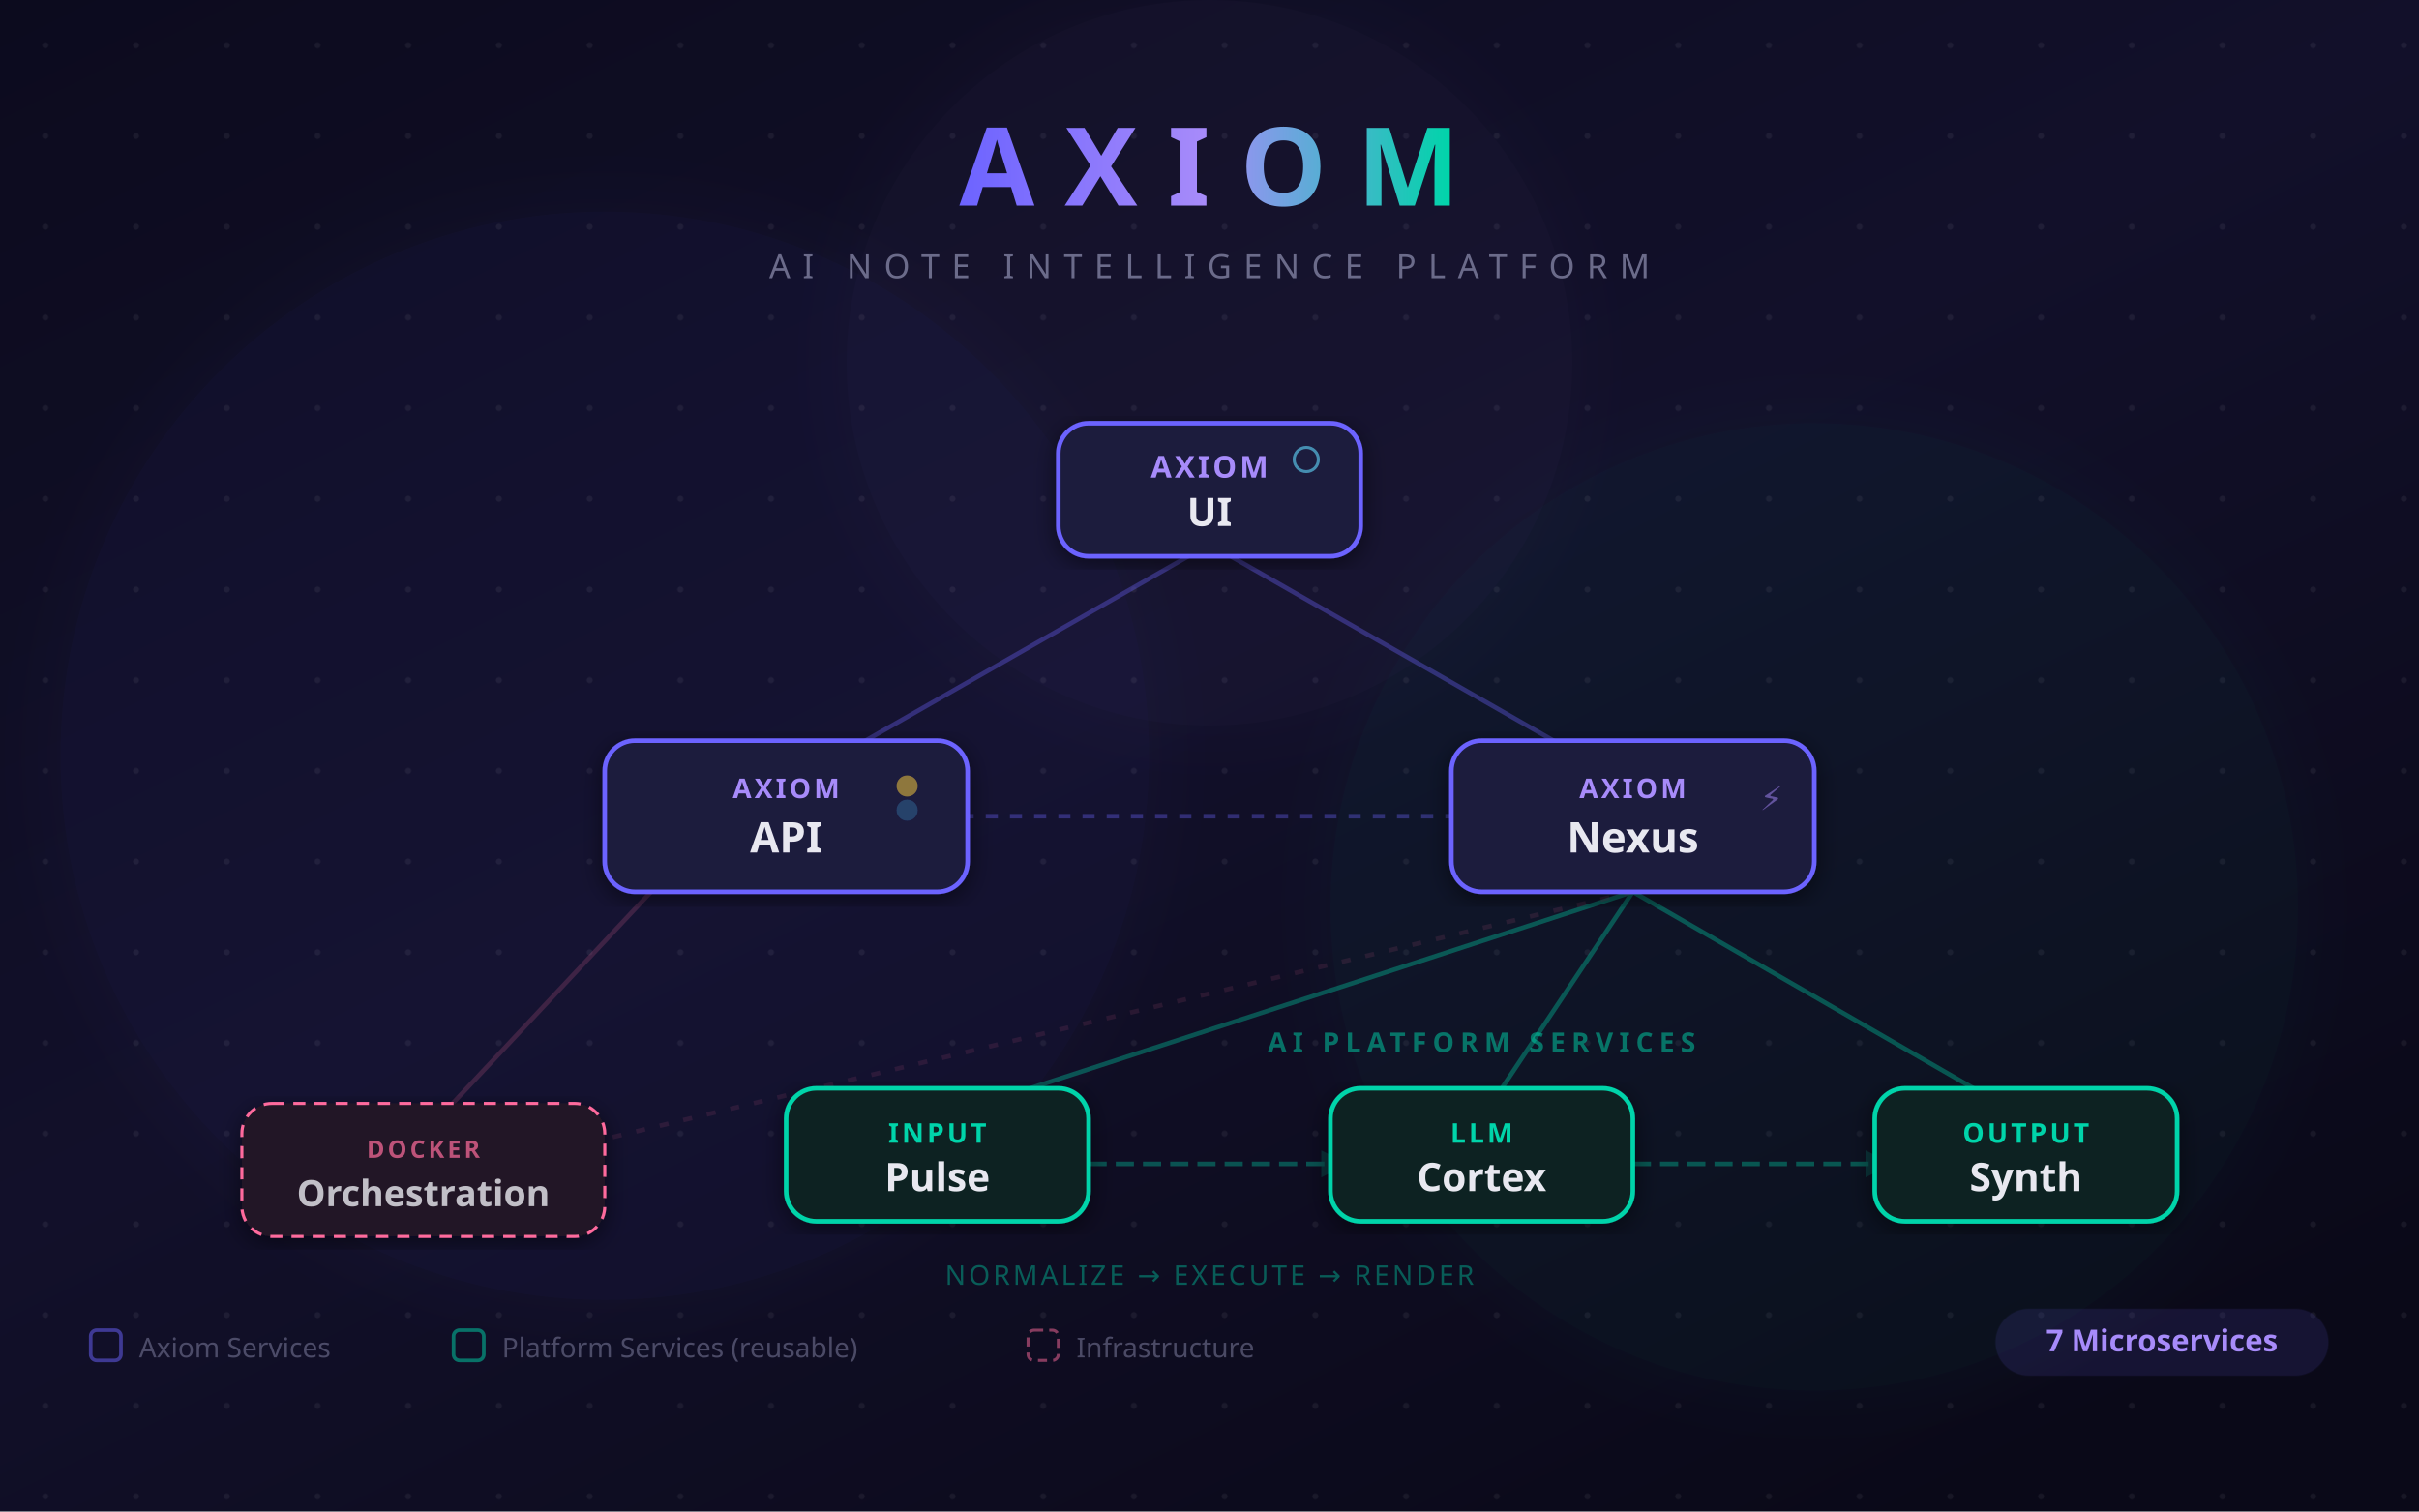
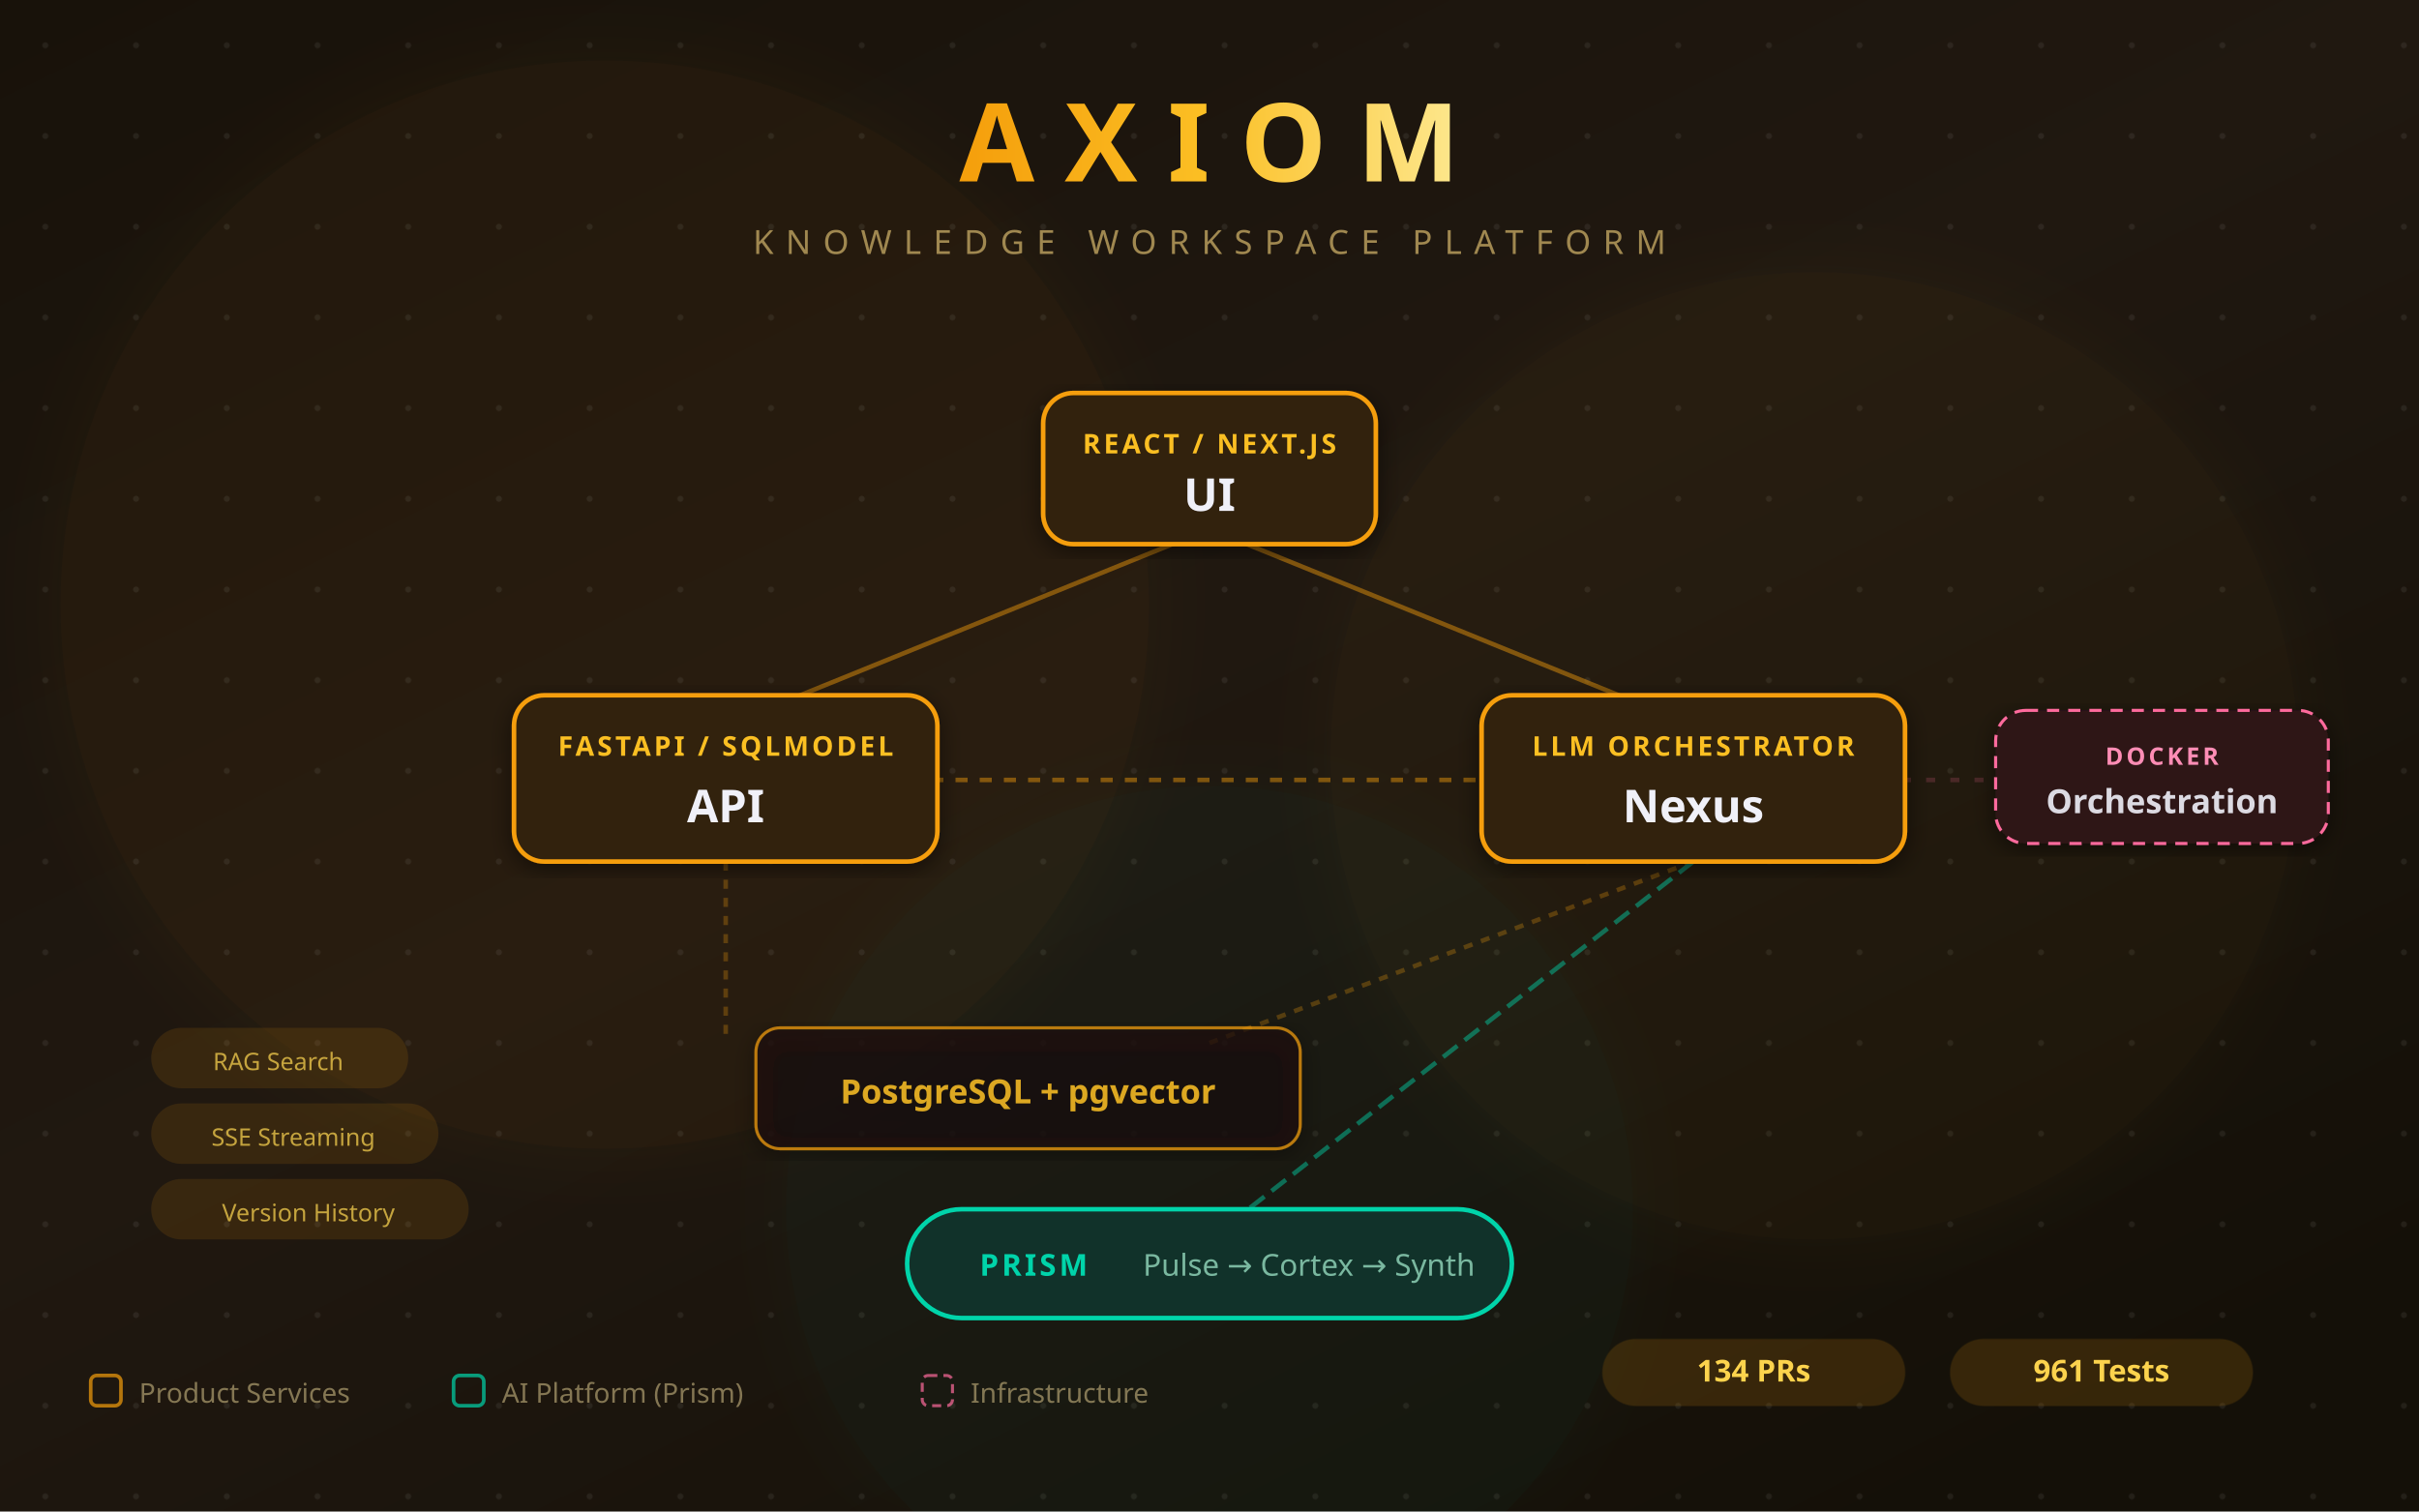
<svg xmlns="http://www.w3.org/2000/svg" viewBox="0 0 800 500">
  <defs>
    <linearGradient id="bg" x1="0" y1="0" x2="0.8" y2="1">
-       <stop offset="0%" stop-color="#0c0b1e" />
-       <stop offset="50%" stop-color="#12102a" />
-       <stop offset="100%" stop-color="#0a0918" />
-     </linearGradient>
-     <linearGradient id="gPurple" x1="0" y1="0" x2="1" y2="1">
-       <stop offset="0%" stop-color="#6c63ff" />
-       <stop offset="100%" stop-color="#a78bfa" />
-     </linearGradient>
-     <linearGradient id="gTeal" x1="0" y1="0" x2="1" y2="1">
-       <stop offset="0%" stop-color="#00d4aa" />
-       <stop offset="100%" stop-color="#34d399" />
-     </linearGradient>
-     <linearGradient id="gPink" x1="0" y1="0" x2="1" y2="1">
-       <stop offset="0%" stop-color="#ff6b9d" />
-       <stop offset="100%" stop-color="#f472b6" />
+       <stop offset="0%" stop-color="#18120a" />
+       <stop offset="50%" stop-color="#201810" />
+       <stop offset="100%" stop-color="#141008" />
    </linearGradient>
    <linearGradient id="titleGrad" x1="0" y1="0" x2="1" y2="0">
-       <stop offset="0%" stop-color="#6c63ff" />
-       <stop offset="50%" stop-color="#a78bfa" />
-       <stop offset="100%" stop-color="#00d4aa" />
+       <stop offset="0%" stop-color="#f59e0b" />
+       <stop offset="50%" stop-color="#fbbf24" />
+       <stop offset="100%" stop-color="#fde68a" />
    </linearGradient>
-     <filter id="glow">
-       <feGaussianBlur stdDeviation="6" result="blur" />
-       <feMerge>
-         <feMergeNode in="blur" />
-         <feMergeNode in="SourceGraphic" />
-       </feMerge>
-     </filter>
    <filter id="glowSoft">
      <feGaussianBlur stdDeviation="12" result="blur" />
      <feMerge>
        <feMergeNode in="blur" />
        <feMergeNode in="SourceGraphic" />
      </feMerge>
    </filter>
    <filter id="nodeShadow">
      <feDropShadow dx="0" dy="2" stdDeviation="4" flood-color="#000" flood-opacity="0.5" />
    </filter>
+     <marker id="arrowAmber" viewBox="0 0 10 10" refX="9" refY="5" markerWidth="6" markerHeight="6" orient="auto-start-reverse">
+       <path d="M 0 0 L 10 5 L 0 10 z" fill="#f59e0b" opacity="0.6" />
+     </marker>
+     <marker id="arrowTeal" viewBox="0 0 10 10" refX="9" refY="5" markerWidth="6" markerHeight="6" orient="auto-start-reverse">
+       <path d="M 0 0 L 10 5 L 0 10 z" fill="#00d4aa" opacity="0.6" />
+     </marker>
  </defs>
  <rect width="800" height="500" fill="url(#bg)" />
-   <g opacity="0.06">
+   <g opacity="0.07">
    <pattern id="dots" x="0" y="0" width="30" height="30" patternUnits="userSpaceOnUse">
      <circle cx="15" cy="15" r="1" fill="#ffffff" />
    </pattern>
    <rect width="800" height="500" fill="url(#dots)" />
  </g>
-   <circle cx="200" cy="250" r="180" fill="#6c63ff" opacity="0.04" filter="url(#glowSoft)" />
-   <circle cx="600" cy="300" r="160" fill="#00d4aa" opacity="0.035" filter="url(#glowSoft)" />
-   <circle cx="400" cy="120" r="120" fill="#a78bfa" opacity="0.03" filter="url(#glowSoft)" />
-   <text x="400" y="68" text-anchor="middle" font-size="36" font-weight="800" fill="url(#titleGrad)" font-family="'Segoe UI', system-ui, -apple-system, sans-serif" letter-spacing="10">AXIOM</text>
-   <text x="400" y="92" text-anchor="middle" font-size="11" fill="#6b6b8a" font-family="'Segoe UI', system-ui, sans-serif" letter-spacing="4" font-weight="400">AI NOTE INTELLIGENCE PLATFORM</text>
-   <g stroke-width="1.5" fill="none" opacity="0.35">
-     <line x1="400" y1="180" x2="260" y2="260" stroke="#6c63ff" />
-     <line x1="400" y1="180" x2="540" y2="260" stroke="#6c63ff" />
-     <line x1="310" y1="270" x2="490" y2="270" stroke="#6c63ff" stroke-dasharray="4 4" />
-     <line x1="540" y1="295" x2="310" y2="370" stroke="#00d4aa" />
-     <line x1="540" y1="295" x2="490" y2="370" stroke="#00d4aa" />
-     <line x1="540" y1="295" x2="670" y2="370" stroke="#00d4aa" />
-     <line x1="360" y1="385" x2="445" y2="385" stroke="#00d4aa" stroke-dasharray="6 3" marker-end="url(#arrowTeal)" />
-     <line x1="540" y1="385" x2="625" y2="385" stroke="#00d4aa" stroke-dasharray="6 3" marker-end="url(#arrowTeal)" />
-     <line x1="220" y1="290" x2="145" y2="370" stroke="#ff6b9d" opacity="0.5" />
-     <line x1="540" y1="295" x2="145" y2="390" stroke="#ff6b9d" opacity="0.3" stroke-dasharray="3 5" />
-   </g>
-   <defs>
-     <marker id="arrowTeal" viewBox="0 0 10 10" refX="9" refY="5" markerWidth="6" markerHeight="6" orient="auto-start-reverse">
-       <path d="M 0 0 L 10 5 L 0 10 z" fill="#00d4aa" opacity="0.5" />
-     </marker>
-   </defs>
-   <g filter="url(#nodeShadow)">
-     <rect x="350" y="140" width="100" height="44" rx="10" fill="#16142e" stroke="#6c63ff" stroke-width="1.5" />
-     <rect x="350" y="140" width="100" height="44" rx="10" fill="#6c63ff" opacity="0.08" />
-     <text x="400" y="158" text-anchor="middle" font-size="10" fill="#a78bfa" font-family="'Segoe UI', system-ui, sans-serif" font-weight="600" letter-spacing="1">AXIOM</text>
-     <text x="400" y="174" text-anchor="middle" font-size="13" fill="#e8e8f0" font-family="'Segoe UI', system-ui, sans-serif" font-weight="700">UI</text>
-     <circle cx="432" cy="152" r="4" stroke="#61dafb" stroke-width="1" fill="none" opacity="0.6" />
+   <circle cx="200" cy="200" r="180" fill="#f59e0b" opacity="0.04" filter="url(#glowSoft)" />
+   <circle cx="600" cy="250" r="160" fill="#fbbf24" opacity="0.035" filter="url(#glowSoft)" />
+   <circle cx="400" cy="400" r="140" fill="#00d4aa" opacity="0.03" filter="url(#glowSoft)" />
+   <text x="400" y="60" text-anchor="middle" font-size="36" font-weight="800" fill="url(#titleGrad)" font-family="'Segoe UI', system-ui, -apple-system, sans-serif" letter-spacing="10">AXIOM</text>
+   <text x="400" y="84" text-anchor="middle" font-size="11" fill="#a08850" font-family="'Segoe UI', system-ui, sans-serif" letter-spacing="4" font-weight="400">KNOWLEDGE WORKSPACE PLATFORM</text>
+   <g stroke-width="1.5" fill="none" opacity="0.45">
+     <line x1="400" y1="175" x2="240" y2="240" stroke="#f59e0b" />
+     <line x1="400" y1="175" x2="560" y2="240" stroke="#f59e0b" />
+     <line x1="300" y1="258" x2="500" y2="258" stroke="#f59e0b" stroke-dasharray="4 4" />
+     <line x1="240" y1="285" x2="240" y2="345" stroke="#f59e0b" stroke-dasharray="3 3" opacity="0.6" />
+     <line x1="560" y1="285" x2="400" y2="345" stroke="#f59e0b" stroke-dasharray="3 3" opacity="0.6" />
+     <line x1="560" y1="285" x2="400" y2="410" stroke="#00d4aa" stroke-dasharray="6 3" marker-end="url(#arrowTeal)" />
+     <line x1="680" y1="258" x2="620" y2="258" stroke="#ff6b9d" opacity="0.4" stroke-dasharray="3 5" />
  </g>
  <g filter="url(#nodeShadow)">
-     <rect x="200" y="245" width="120" height="50" rx="10" fill="#16142e" stroke="#6c63ff" stroke-width="1.5" />
-     <rect x="200" y="245" width="120" height="50" rx="10" fill="#6c63ff" opacity="0.08" />
-     <text x="260" y="264" text-anchor="middle" font-size="9" fill="#a78bfa" font-family="'Segoe UI', system-ui, sans-serif" font-weight="600" letter-spacing="1">AXIOM</text>
-     <text x="260" y="282" text-anchor="middle" font-size="14" fill="#e8e8f0" font-family="'Segoe UI', system-ui, sans-serif" font-weight="700">API</text>
-     <circle cx="300" cy="260" r="3.5" fill="#ffd43b" opacity="0.5" />
-     <circle cx="300" cy="268" r="3.5" fill="#306998" opacity="0.5" />
+     <rect x="345" y="130" width="110" height="50" rx="10" fill="#201810" stroke="#f59e0b" stroke-width="1.5" />
+     <rect x="345" y="130" width="110" height="50" rx="10" fill="#f59e0b" opacity="0.08" />
+     <text x="400" y="150" text-anchor="middle" font-size="9" fill="#fbbf24" font-family="'Segoe UI', system-ui, sans-serif" font-weight="600" letter-spacing="1">REACT / NEXT.JS</text>
+     <text x="400" y="169" text-anchor="middle" font-size="15" fill="#f0f0f8" font-family="'Segoe UI', system-ui, sans-serif" font-weight="700">UI</text>
  </g>
  <g filter="url(#nodeShadow)">
-     <rect x="480" y="245" width="120" height="50" rx="10" fill="#16142e" stroke="#6c63ff" stroke-width="1.5" />
-     <rect x="480" y="245" width="120" height="50" rx="10" fill="#6c63ff" opacity="0.08" />
-     <text x="540" y="264" text-anchor="middle" font-size="9" fill="#a78bfa" font-family="'Segoe UI', system-ui, sans-serif" font-weight="600" letter-spacing="1">AXIOM</text>
-     <text x="540" y="282" text-anchor="middle" font-size="14" fill="#e8e8f0" font-family="'Segoe UI', system-ui, sans-serif" font-weight="700">Nexus</text>
-     <text x="582" y="268" font-size="11" fill="#a78bfa" opacity="0.5">⚡</text>
-   </g>
-   <text x="490" y="348" text-anchor="middle" font-size="9" fill="#00d4aa" font-family="'Segoe UI', system-ui, sans-serif" font-weight="600" letter-spacing="2" opacity="0.5">AI PLATFORM SERVICES</text>
-   <g filter="url(#nodeShadow)">
-     <rect x="260" y="360" width="100" height="44" rx="10" fill="#0e1a1a" stroke="#00d4aa" stroke-width="1.5" />
-     <rect x="260" y="360" width="100" height="44" rx="10" fill="#00d4aa" opacity="0.06" />
-     <text x="310" y="378" text-anchor="middle" font-size="9" fill="#00d4aa" font-family="'Segoe UI', system-ui, sans-serif" font-weight="600" letter-spacing="1">INPUT</text>
-     <text x="310" y="394" text-anchor="middle" font-size="13" fill="#e8e8f0" font-family="'Segoe UI', system-ui, sans-serif" font-weight="700">Pulse</text>
+     <rect x="170" y="230" width="140" height="55" rx="10" fill="#201810" stroke="#f59e0b" stroke-width="1.5" />
+     <rect x="170" y="230" width="140" height="55" rx="10" fill="#f59e0b" opacity="0.08" />
+     <text x="240" y="250" text-anchor="middle" font-size="9" fill="#fbbf24" font-family="'Segoe UI', system-ui, sans-serif" font-weight="600" letter-spacing="1">FASTAPI / SQLMODEL</text>
+     <text x="240" y="272" text-anchor="middle" font-size="15" fill="#f0f0f8" font-family="'Segoe UI', system-ui, sans-serif" font-weight="700">API</text>
  </g>
  <g filter="url(#nodeShadow)">
-     <rect x="440" y="360" width="100" height="44" rx="10" fill="#0e1a1a" stroke="#00d4aa" stroke-width="1.5" />
-     <rect x="440" y="360" width="100" height="44" rx="10" fill="#00d4aa" opacity="0.06" />
-     <text x="490" y="378" text-anchor="middle" font-size="9" fill="#00d4aa" font-family="'Segoe UI', system-ui, sans-serif" font-weight="600" letter-spacing="1">LLM</text>
-     <text x="490" y="394" text-anchor="middle" font-size="13" fill="#e8e8f0" font-family="'Segoe UI', system-ui, sans-serif" font-weight="700">Cortex</text>
+     <rect x="490" y="230" width="140" height="55" rx="10" fill="#201810" stroke="#f59e0b" stroke-width="1.5" />
+     <rect x="490" y="230" width="140" height="55" rx="10" fill="#f59e0b" opacity="0.08" />
+     <text x="560" y="250" text-anchor="middle" font-size="9" fill="#fbbf24" font-family="'Segoe UI', system-ui, sans-serif" font-weight="600" letter-spacing="1">LLM ORCHESTRATOR</text>
+     <text x="560" y="272" text-anchor="middle" font-size="15" fill="#f0f0f8" font-family="'Segoe UI', system-ui, sans-serif" font-weight="700">Nexus</text>
  </g>
  <g filter="url(#nodeShadow)">
-     <rect x="620" y="360" width="100" height="44" rx="10" fill="#0e1a1a" stroke="#00d4aa" stroke-width="1.5" />
-     <rect x="620" y="360" width="100" height="44" rx="10" fill="#00d4aa" opacity="0.06" />
-     <text x="670" y="378" text-anchor="middle" font-size="9" fill="#00d4aa" font-family="'Segoe UI', system-ui, sans-serif" font-weight="600" letter-spacing="1">OUTPUT</text>
-     <text x="670" y="394" text-anchor="middle" font-size="13" fill="#e8e8f0" font-family="'Segoe UI', system-ui, sans-serif" font-weight="700">Synth</text>
+     <rect x="660" y="235" width="110" height="44" rx="10" fill="#201210" stroke="#ff6b9d" stroke-width="1" stroke-dasharray="4 3" />
+     <rect x="660" y="235" width="110" height="44" rx="10" fill="#ff6b9d" opacity="0.06" />
+     <text x="715" y="253" text-anchor="middle" font-size="8" fill="#ff8db5" font-family="'Segoe UI', system-ui, sans-serif" font-weight="600" letter-spacing="1">DOCKER</text>
+     <text x="715" y="269" text-anchor="middle" font-size="11" fill="#f0f0f8" font-family="'Segoe UI', system-ui, sans-serif" font-weight="600" opacity="0.9">Orchestration</text>
  </g>
  <g filter="url(#nodeShadow)">
-     <rect x="80" y="365" width="120" height="44" rx="10" fill="#1a1420" stroke="#ff6b9d" stroke-width="1" stroke-dasharray="4 3" />
-     <rect x="80" y="365" width="120" height="44" rx="10" fill="#ff6b9d" opacity="0.04" />
-     <text x="140" y="383" text-anchor="middle" font-size="8" fill="#ff6b9d" font-family="'Segoe UI', system-ui, sans-serif" font-weight="600" letter-spacing="1" opacity="0.7">DOCKER</text>
-     <text x="140" y="399" text-anchor="middle" font-size="12" fill="#e8e8f0" font-family="'Segoe UI', system-ui, sans-serif" font-weight="600" opacity="0.8">Orchestration</text>
+     <rect x="250" y="340" width="180" height="40" rx="8" fill="#201810" stroke="#f59e0b" stroke-width="1" opacity="0.7" />
+     <text x="340" y="365" text-anchor="middle" font-size="11" fill="#fbbf24" font-family="'Segoe UI', system-ui, sans-serif" font-weight="600" opacity="0.85">PostgreSQL + pgvector</text>
  </g>
-   <g transform="translate(30, 440)" opacity="0.5">
-     <rect x="0" y="0" width="10" height="10" rx="2" stroke="#6c63ff" stroke-width="1.2" fill="none" />
-     <text x="16" y="9" font-size="9" fill="#8888aa" font-family="'Segoe UI', system-ui, sans-serif">Axiom Services</text>
+   <g transform="translate(300, 400)">
+     <rect x="0" y="0" width="200" height="36" rx="18" fill="#122420" stroke="#00d4aa" stroke-width="1.5" />
+     <rect x="0" y="0" width="200" height="36" rx="18" fill="#00d4aa" opacity="0.08" />
+     <text x="24" y="22" font-size="10" fill="#00d4aa" font-family="'Segoe UI', system-ui, sans-serif" font-weight="700" letter-spacing="1">PRISM</text>
+     <text x="78" y="22" font-size="10" fill="#7ab8a0" font-family="'Segoe UI', system-ui, sans-serif" font-weight="400">Pulse → Cortex → Synth</text>
+   </g>
+   <g transform="translate(30, 455)" opacity="0.7">
+     <rect x="0" y="0" width="10" height="10" rx="2" stroke="#f59e0b" stroke-width="1.2" fill="none" />
+     <text x="16" y="9" font-size="9" fill="#b0a070" font-family="'Segoe UI', system-ui, sans-serif">Product Services</text>
    <rect x="120" y="0" width="10" height="10" rx="2" stroke="#00d4aa" stroke-width="1.2" fill="none" />
-     <text x="136" y="9" font-size="9" fill="#8888aa" font-family="'Segoe UI', system-ui, sans-serif">Platform Services (reusable)</text>
-     <rect x="310" y="0" width="10" height="10" rx="2" stroke="#ff6b9d" stroke-width="1" fill="none" stroke-dasharray="3 2" />
-     <text x="326" y="9" font-size="9" fill="#8888aa" font-family="'Segoe UI', system-ui, sans-serif">Infrastructure</text>
+     <text x="136" y="9" font-size="9" fill="#b0a070" font-family="'Segoe UI', system-ui, sans-serif">AI Platform (Prism)</text>
+     <rect x="275" y="0" width="10" height="10" rx="2" stroke="#ff6b9d" stroke-width="1" fill="none" stroke-dasharray="3 2" />
+     <text x="291" y="9" font-size="9" fill="#b0a070" font-family="'Segoe UI', system-ui, sans-serif">Infrastructure</text>
  </g>
-   <g transform="translate(660, 445)">
-     <rect x="0" y="-12" width="110" height="22" rx="11" fill="#6c63ff" opacity="0.12" stroke="#6c63ff" stroke-width="0.5" stroke-opacity="0.3" />
-     <text x="55" y="2" text-anchor="middle" font-size="10" fill="#a78bfa" font-family="'Segoe UI', system-ui, sans-serif" font-weight="600">7 Microservices</text>
+   <g transform="translate(530, 455)">
+     <rect x="0" y="-12" width="100" height="22" rx="11" fill="#f59e0b" opacity="0.15" stroke="#f59e0b" stroke-width="0.5" stroke-opacity="0.4" />
+     <text x="50" y="2" text-anchor="middle" font-size="10" fill="#fcd34d" font-family="'Segoe UI', system-ui, sans-serif" font-weight="600">134 PRs</text>
  </g>
-   <text x="400" y="425" text-anchor="middle" font-size="9" fill="#00d4aa" font-family="'Segoe UI', system-ui, sans-serif" opacity="0.4" letter-spacing="1">NORMALIZE → EXECUTE → RENDER</text>
+   <g transform="translate(645, 455)">
+     <rect x="0" y="-12" width="100" height="22" rx="11" fill="#f59e0b" opacity="0.15" stroke="#f59e0b" stroke-width="0.5" stroke-opacity="0.4" />
+     <text x="50" y="2" text-anchor="middle" font-size="10" fill="#fcd34d" font-family="'Segoe UI', system-ui, sans-serif" font-weight="600">961 Tests</text>
+   </g>
+   <g transform="translate(50, 340)" opacity="0.75">
+     <rect x="0" y="0" width="85" height="20" rx="10" fill="#f59e0b" opacity="0.15" />
+     <text x="42" y="14" text-anchor="middle" font-size="8" fill="#fcd34d" font-family="'Segoe UI', system-ui, sans-serif" font-weight="500">RAG Search</text>
+   </g>
+   <g transform="translate(50, 365)" opacity="0.75">
+     <rect x="0" y="0" width="95" height="20" rx="10" fill="#f59e0b" opacity="0.15" />
+     <text x="47" y="14" text-anchor="middle" font-size="8" fill="#fcd34d" font-family="'Segoe UI', system-ui, sans-serif" font-weight="500">SSE Streaming</text>
+   </g>
+   <g transform="translate(50, 390)" opacity="0.75">
+     <rect x="0" y="0" width="105" height="20" rx="10" fill="#f59e0b" opacity="0.15" />
+     <text x="52" y="14" text-anchor="middle" font-size="8" fill="#fcd34d" font-family="'Segoe UI', system-ui, sans-serif" font-weight="500">Version History</text>
+   </g>
</svg>
